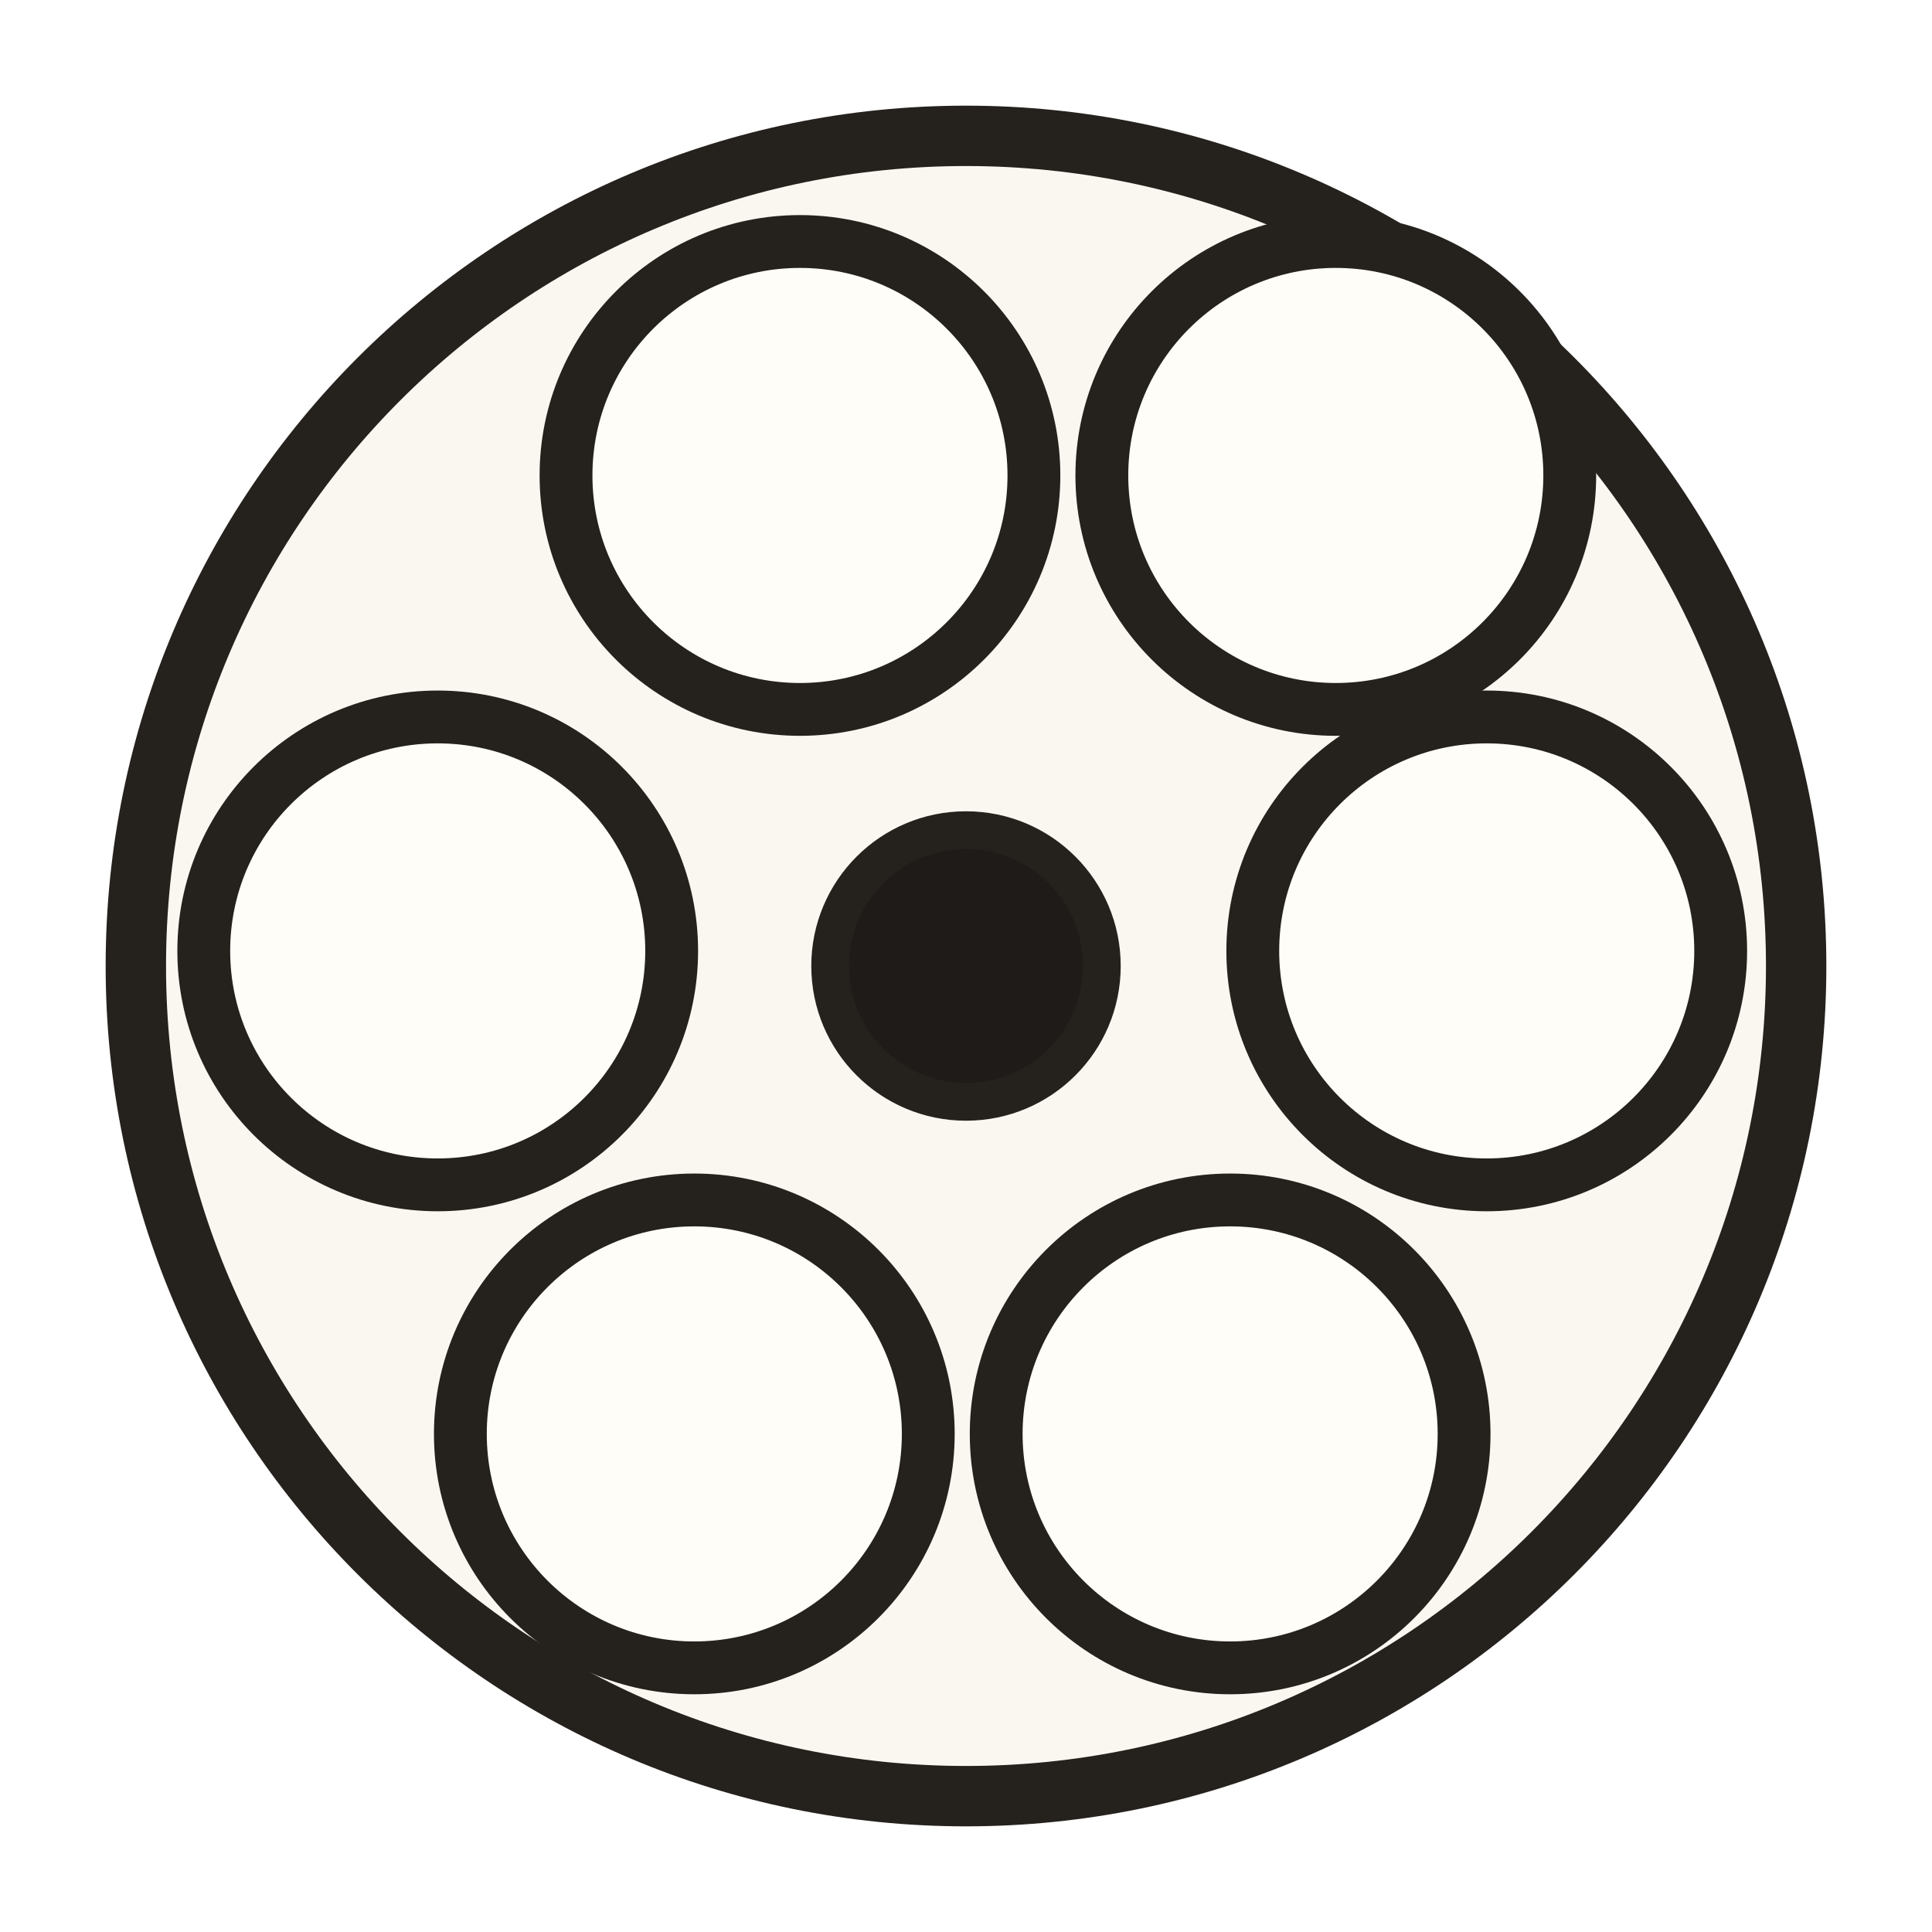
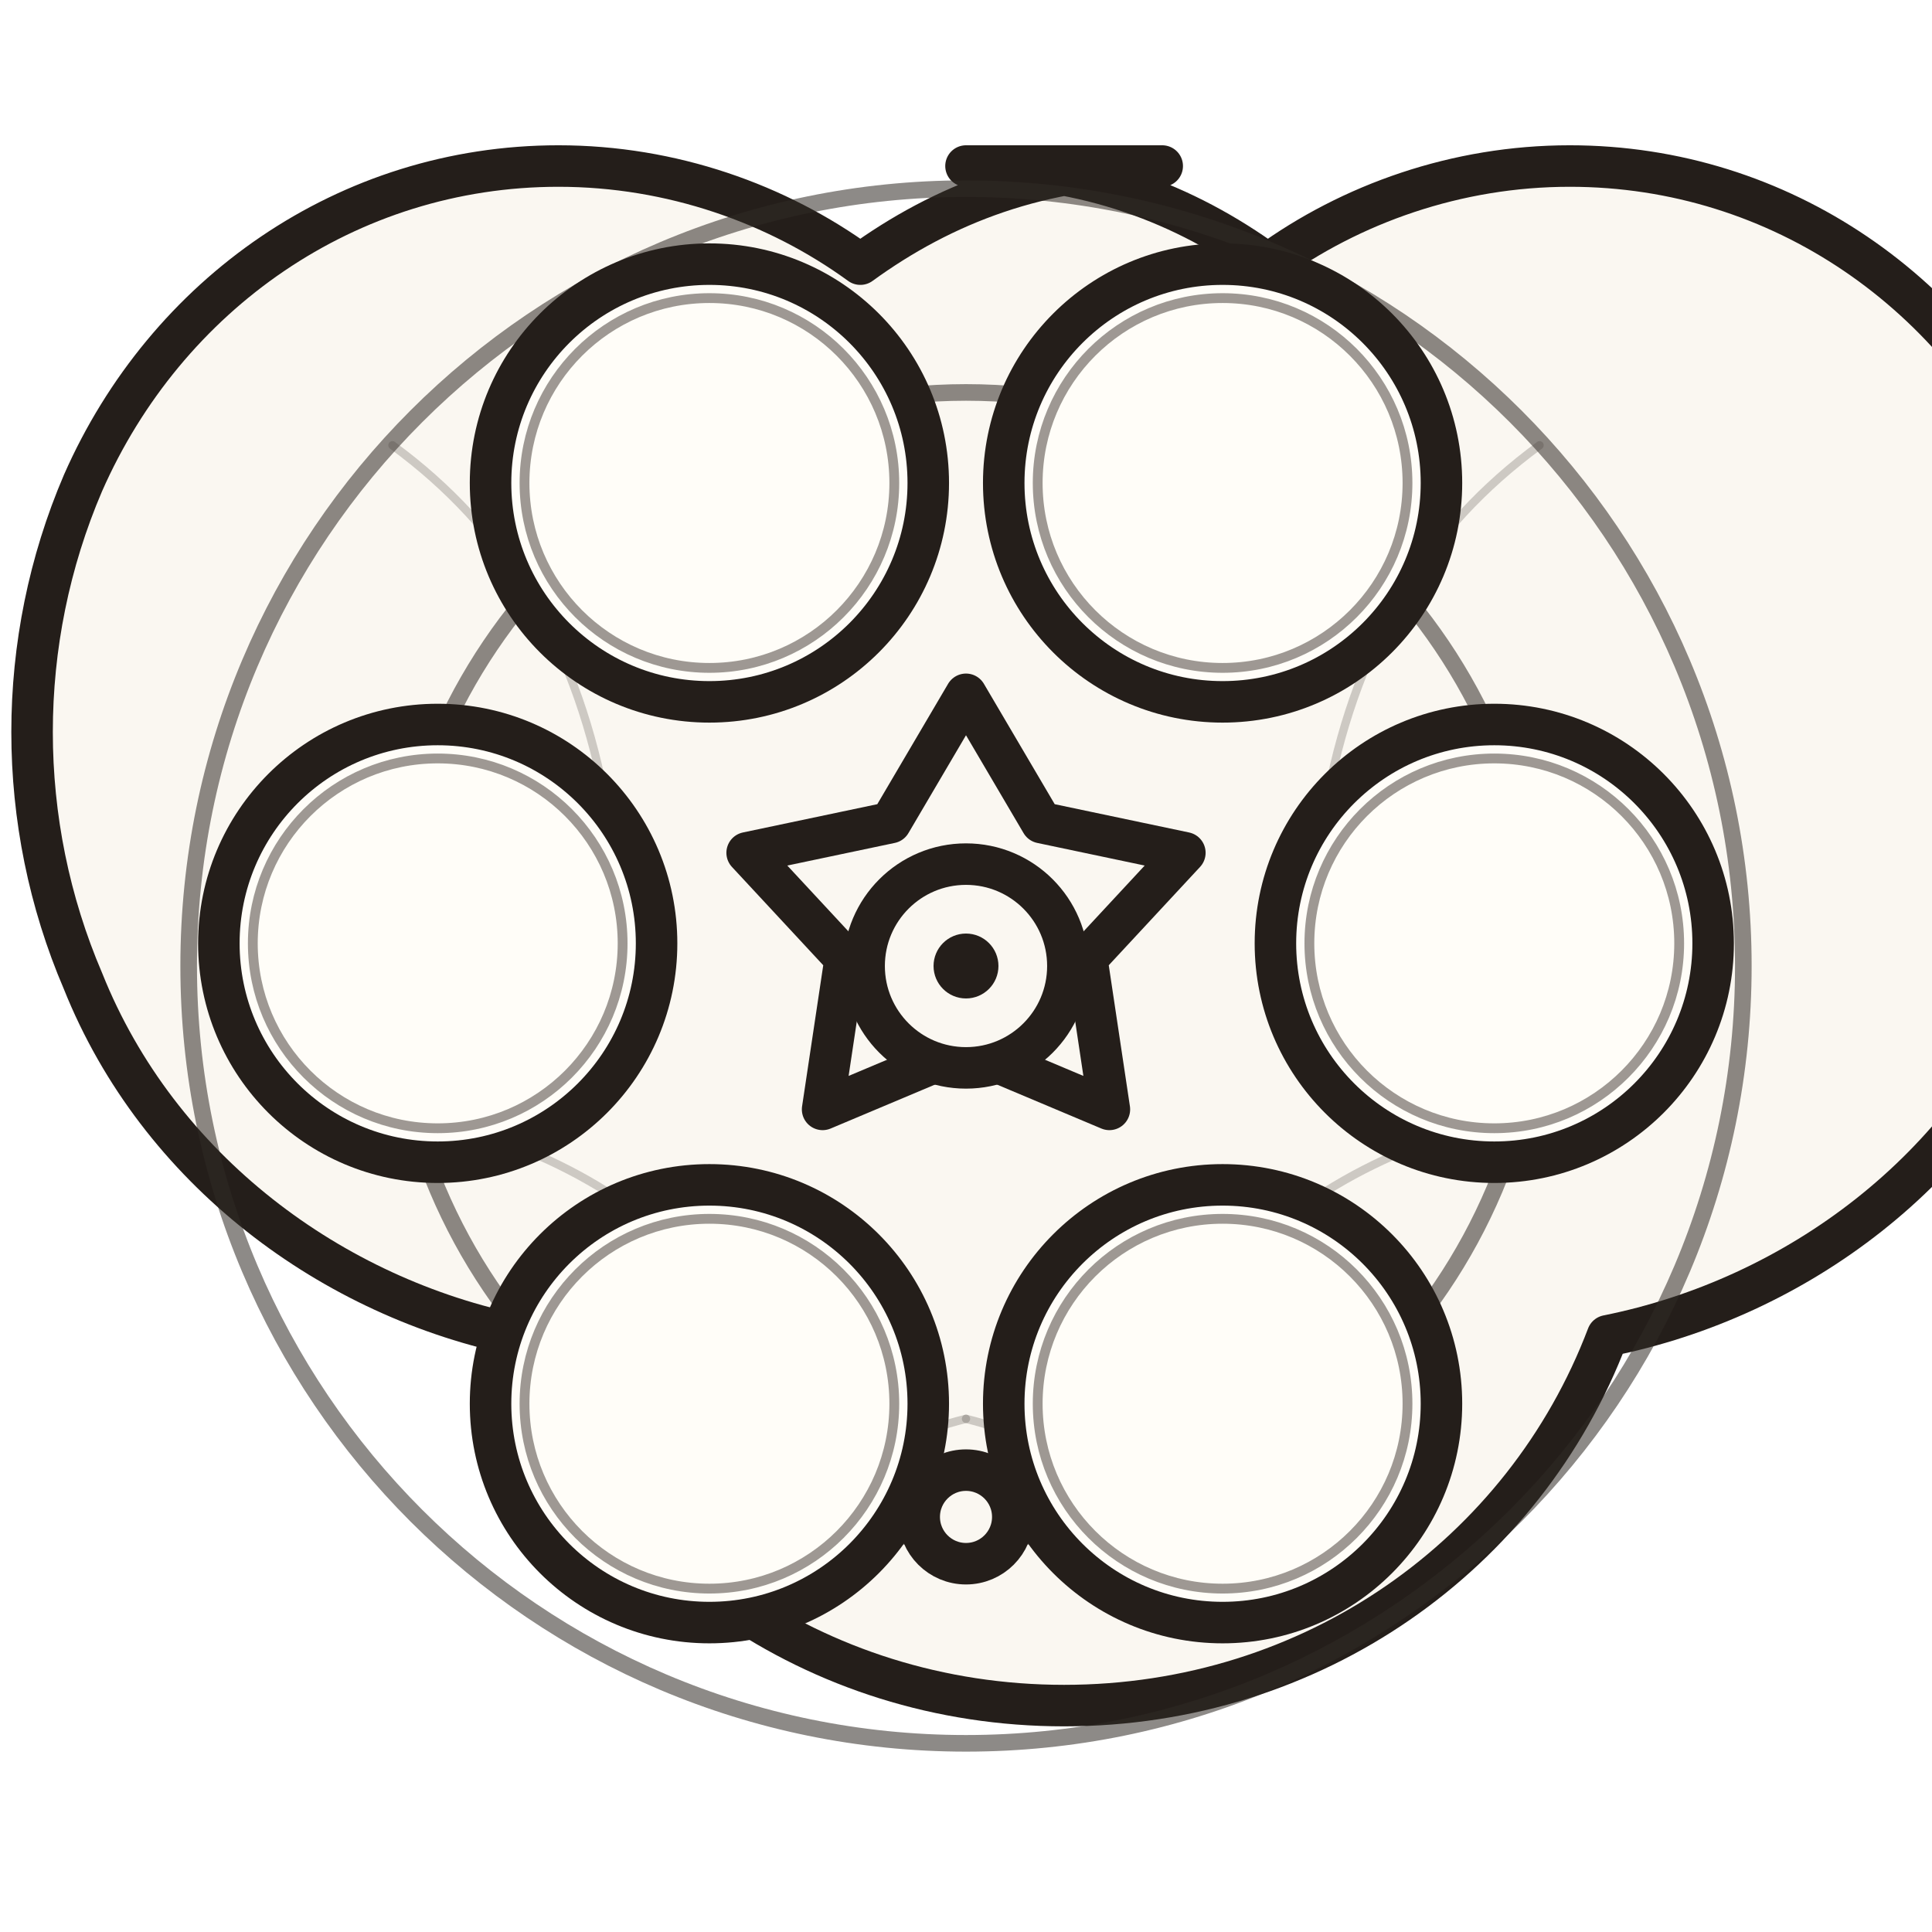
- <svg xmlns="http://www.w3.org/2000/svg" viewBox="0 0 256 256" fill="none">
-   <circle cx="128" cy="128" r="110" fill="#faf7f1" stroke="#25211d" stroke-width="8" />
-   <circle cx="128" cy="128" r="18" fill="#1f1b18" stroke="#25211d" stroke-width="5" />
-   <circle cx="106" cy="63" r="31" fill="#fffdf8" stroke="#25211d" stroke-width="7" />
-   <circle cx="177" cy="63" r="31" fill="#fffdf8" stroke="#25211d" stroke-width="7" />
-   <circle cx="58" cy="126" r="31" fill="#fffdf8" stroke="#25211d" stroke-width="7" />
-   <circle cx="197" cy="126" r="31" fill="#fffdf8" stroke="#25211d" stroke-width="7" />
-   <circle cx="92" cy="190" r="31" fill="#fffdf8" stroke="#25211d" stroke-width="7" />
-   <circle cx="163" cy="190" r="31" fill="#fffdf8" stroke="#25211d" stroke-width="7" />
+ <svg xmlns="http://www.w3.org/2000/svg" viewBox="0 0 256 256">
+   <style>
+     .frame { fill: #faf7f1; stroke: #241e1a; stroke-width: 5.5; stroke-linejoin: round; }
+     .line { fill: none; stroke: #3e3731; stroke-linecap: round; opacity: 0.24; }
+     .ring { fill: none; stroke: #2f2924; stroke-width: 2.2; opacity: 0.55; }
+     .chamber { fill: #fffdf8; stroke: #241e1a; stroke-width: 5.5; }
+     .chamber-ring { fill: none; stroke: #4e463f; stroke-width: 1.3; opacity: 0.55; }
+     .loaded { fill: #efa11a; }
+     .loaded-ring { fill: none; stroke: #9b5f07; stroke-width: 1.5; opacity: 0.7; }
+     .primer { fill: #d78606; }
+     .primer-ring { fill: none; stroke: #734300; stroke-width: 1.7; opacity: 0.85; }
+   </style>
+   <defs>
+     <g id="empty-chamber">
+       <circle class="chamber" r="29" />
+       <circle class="chamber-ring" r="24.5" />
+     </g>
+     <g id="loaded-chamber">
+       <use href="#empty-chamber" />
+       <circle class="loaded" r="24.5" />
+       <circle class="loaded-ring" r="18.5" />
+       <circle class="loaded-ring" r="10.5" />
+       <circle class="primer" r="6.3" />
+       <circle class="primer-ring" r="2.5" />
+     </g>
+   </defs>
+   <path class="frame" d="M128 22c16 0 29 5 40 13 11-8 25-13 40-13 28 0 52 17 63 42 9 21 9 45 0 66-10 25-33 42-58 47-11 29-39 49-72 49s-61-20-72-49c-25-5-48-22-58-47-9-21-9-45 0-66 11-25 35-42 63-42 15 0 29 5 40 13 11-8 24-13 40-13Z" />
+   <circle class="ring" cx="128" cy="128" r="103" />
+   <circle class="ring" cx="128" cy="128" r="76" />
+   <path class="line" d="M52 59c15 11 24 26 28 46" stroke-width="1.1" />
+   <path class="line" d="M204 59c-15 11-24 26-28 46" stroke-width="1.1" />
+   <path class="line" d="M48 147c17 2 31 8 43 19" stroke-width="1.1" />
+   <path class="line" d="M208 147c-17 2-31 8-43 19" stroke-width="1.1" />
+   <path class="line" d="M92 210c12-12 24-19 36-22" stroke-width="1.1" />
+   <path class="line" d="M164 210c-12-12-24-19-36-22" stroke-width="1.1" />
+   <path class="frame" d="M128 92l10 17 19 4-13 14 3 20-19-8-19 8 3-20-13-14 19-4 10-17Z" />
+   <circle class="frame" cx="128" cy="128" r="13.5" />
+   <circle cx="128" cy="128" r="4.3" fill="#241e1a" />
+   <circle class="frame" cx="128" cy="201" r="6.2" />
+   <use href="#empty-chamber" transform="translate(94 64)" />
+   <use href="#empty-chamber" transform="translate(162 64)" />
+   <use href="#empty-chamber" transform="translate(58 125)" />
+   <use href="#empty-chamber" transform="translate(198 125)" />
+   <use href="#empty-chamber" transform="translate(94 186)" />
+   <use href="#empty-chamber" transform="translate(162 186)" />
</svg>
